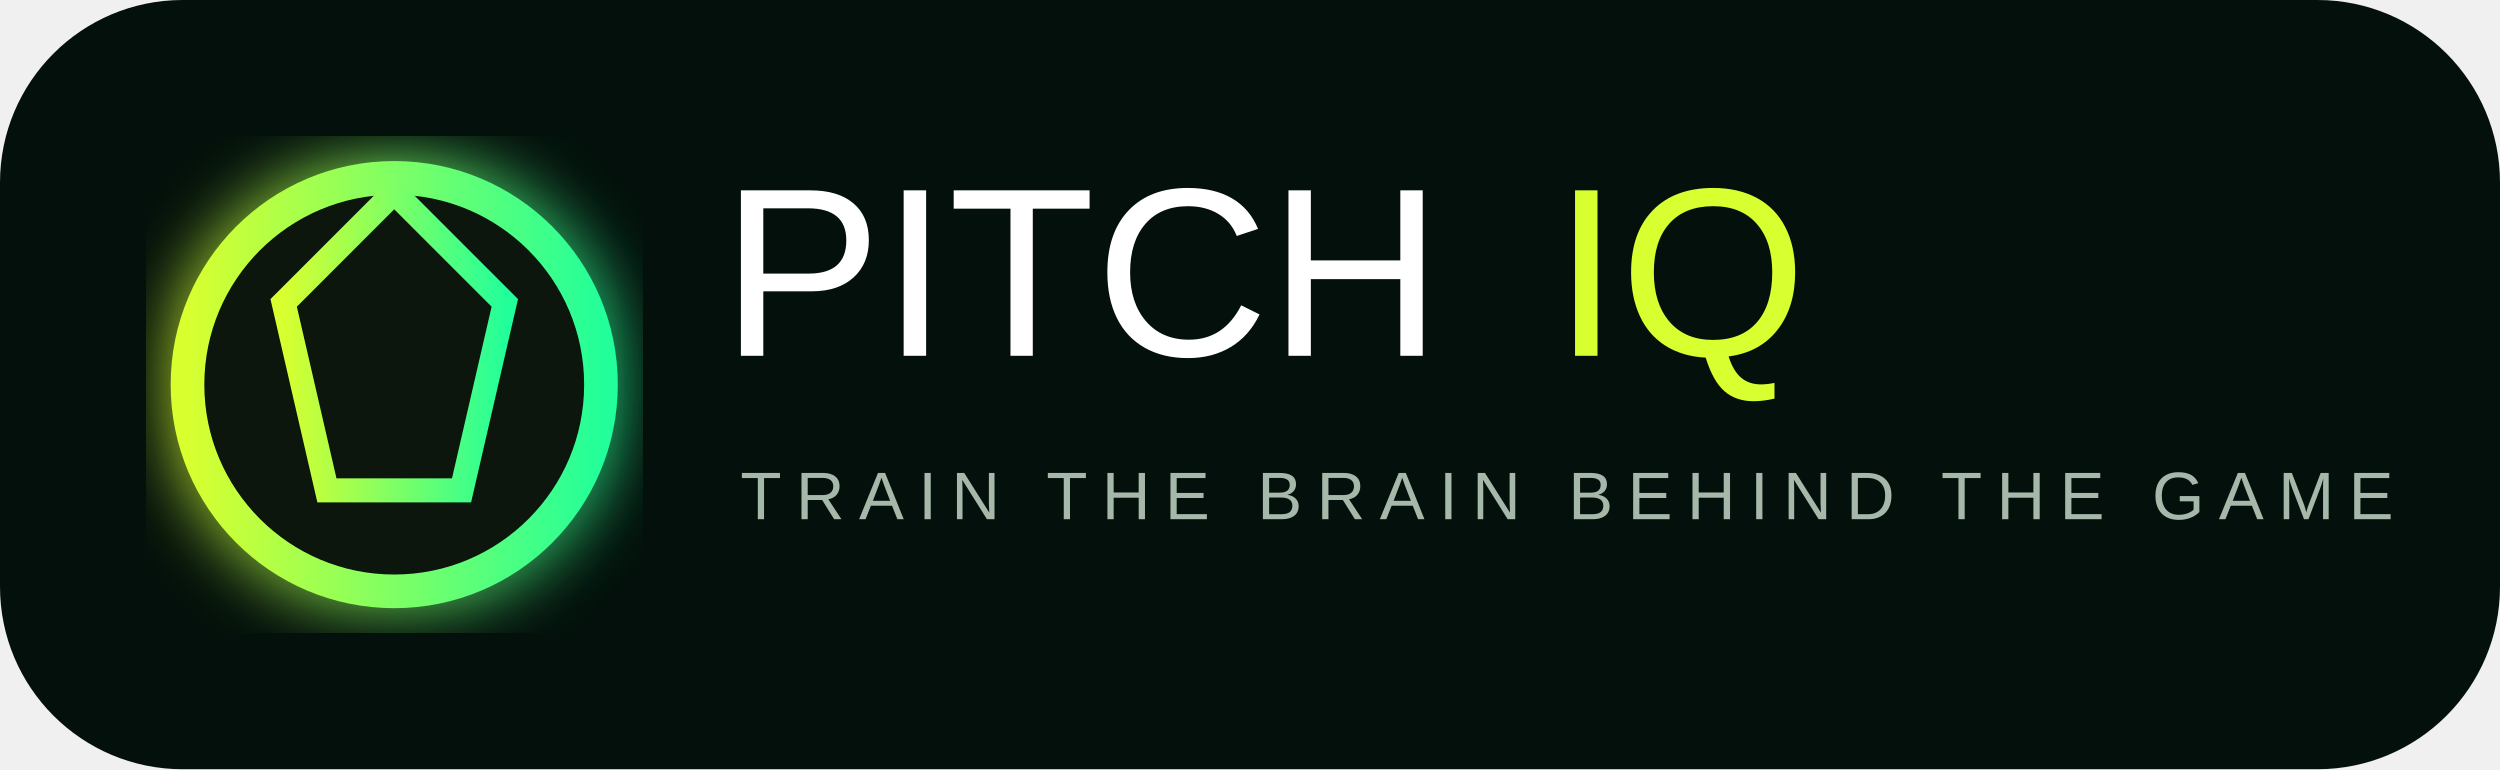
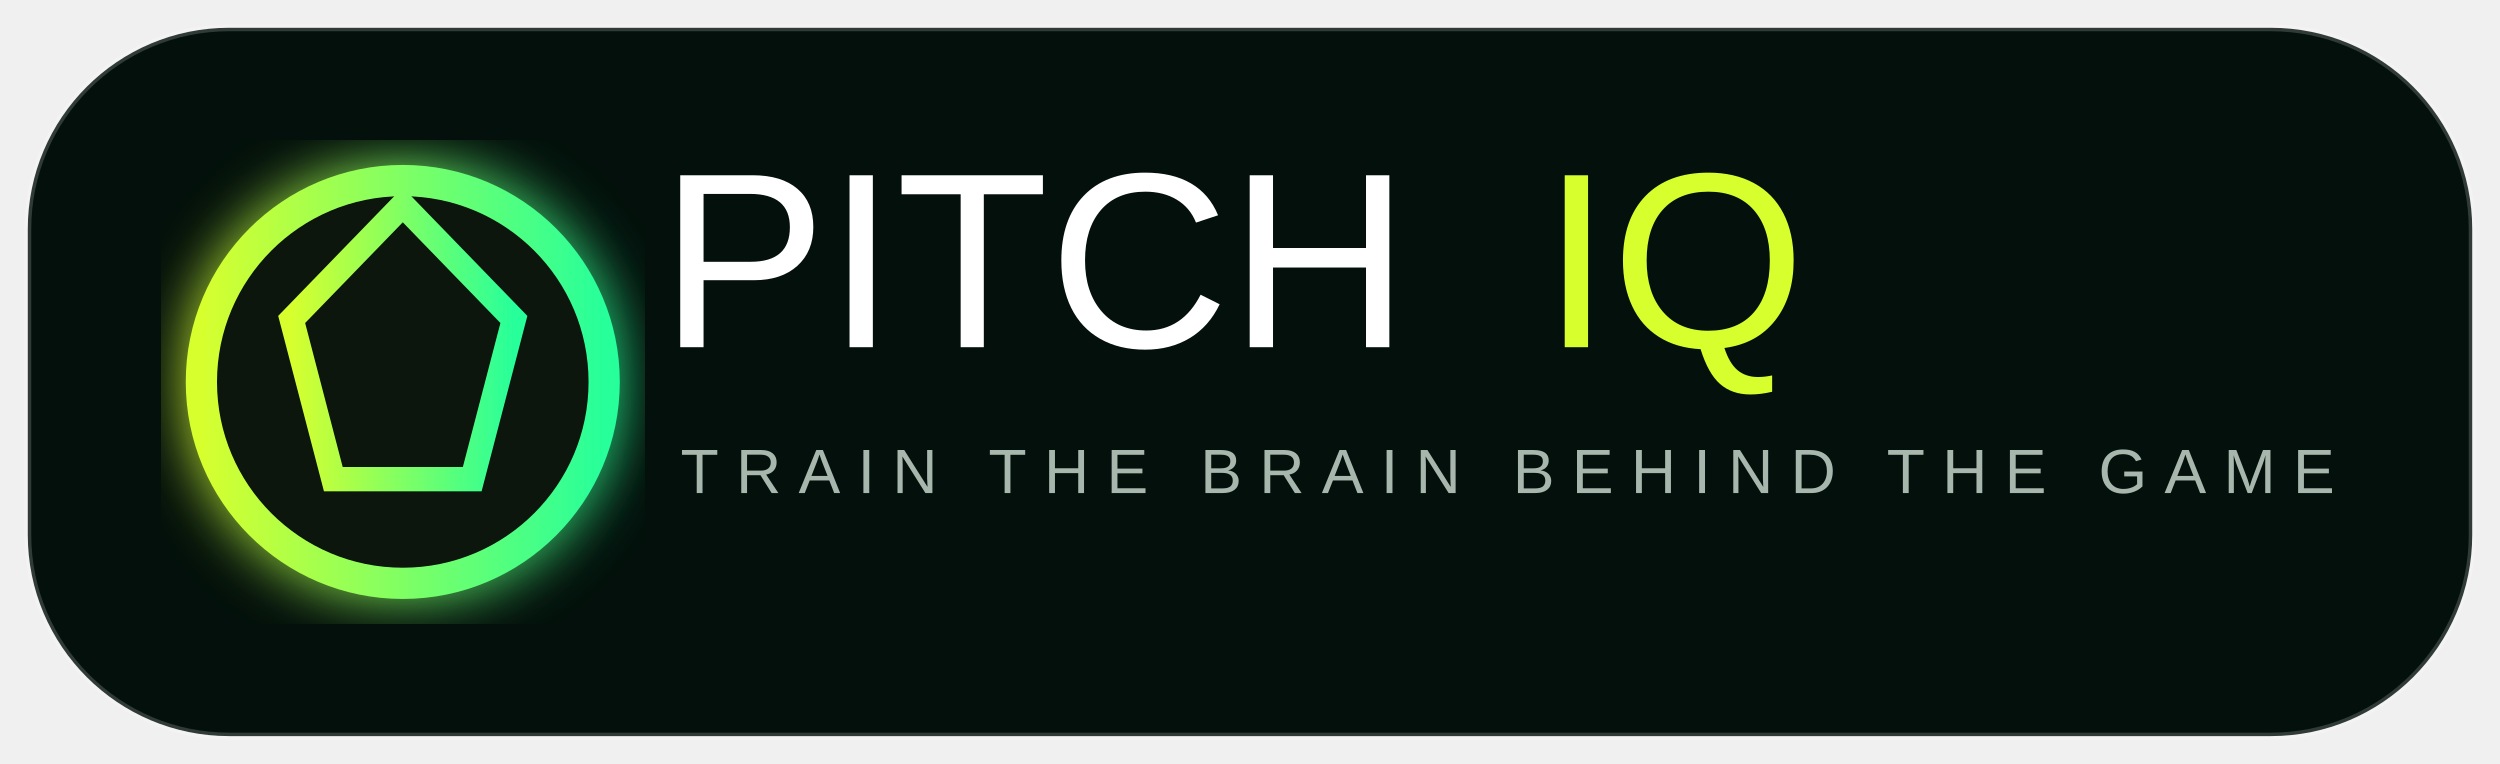
- <svg xmlns="http://www.w3.org/2000/svg" width="520" height="160" viewBox="0 0 520 160">
+ <svg xmlns="http://www.w3.org/2000/svg" width="720" height="220" viewBox="0 0 720 220">
  <defs>
    <linearGradient id="g" x1="0" x2="1">
-       <stop stop-color="#d8ff2f" />
-       <stop offset="1" stop-color="#24ff9a" />
+       <stop stop-color="#D7FF2E" />
+       <stop offset="1" stop-color="#27FF9A" />
    </linearGradient>
-     <filter id="glow">
-       <feGaussianBlur stdDeviation="7" result="b" />
+     <filter id="x">
+       <feGaussianBlur stdDeviation="8" />
      <feMerge>
-         <feMergeNode in="b" />
+         <feMergeNode />
        <feMergeNode in="SourceGraphic" />
      </feMerge>
    </filter>
  </defs>
-   <rect width="520" height="160" rx="38" fill="#03100b" />
-   <g transform="translate(32 30)" filter="url(#glow)">
-     <circle cx="50" cy="50" r="43" fill="#07130d" stroke="url(#g)" stroke-width="7" />
-     <path d="M50 10 L73 33 L64 72 L36 72 L27 33 Z" fill="none" stroke="url(#g)" stroke-width="5" />
+   <rect x="8" y="8" width="704" height="204" rx="58" fill="#03100B" stroke="rgba(255,255,255,.18)" stroke-width="2" />
+   <g transform="translate(52 46)" filter="url(#x)">
+     <circle cx="64" cy="64" r="58" fill="#07130d" stroke="url(#g)" stroke-width="9" />
+     <path d="M64 13 L96 46 L84 92 L44 92 L32 46 Z" fill="none" stroke="url(#g)" stroke-width="7" />
  </g>
-   <text x="150" y="74" font-family="Arial Black,Arial" font-size="50" fill="#fff">PITCH</text>
-   <text x="323" y="74" font-family="Arial Black,Arial" font-size="50" fill="#d8ff2f">IQ</text>
-   <text x="154" y="108" font-family="Arial" font-size="14" fill="#a5b8aa" letter-spacing="3">TRAIN THE BRAIN BEHIND THE GAME</text>
+   <text x="190" y="100" font-family="Arial Black,Arial" font-size="72" fill="#fff">PITCH</text>
+   <text x="444" y="100" font-family="Arial Black,Arial" font-size="72" fill="#D7FF2E">IQ</text>
+   <text x="196" y="142" font-family="Arial" font-size="18" fill="#A8B7AE" letter-spacing="5">TRAIN THE BRAIN BEHIND THE GAME</text>
</svg>
